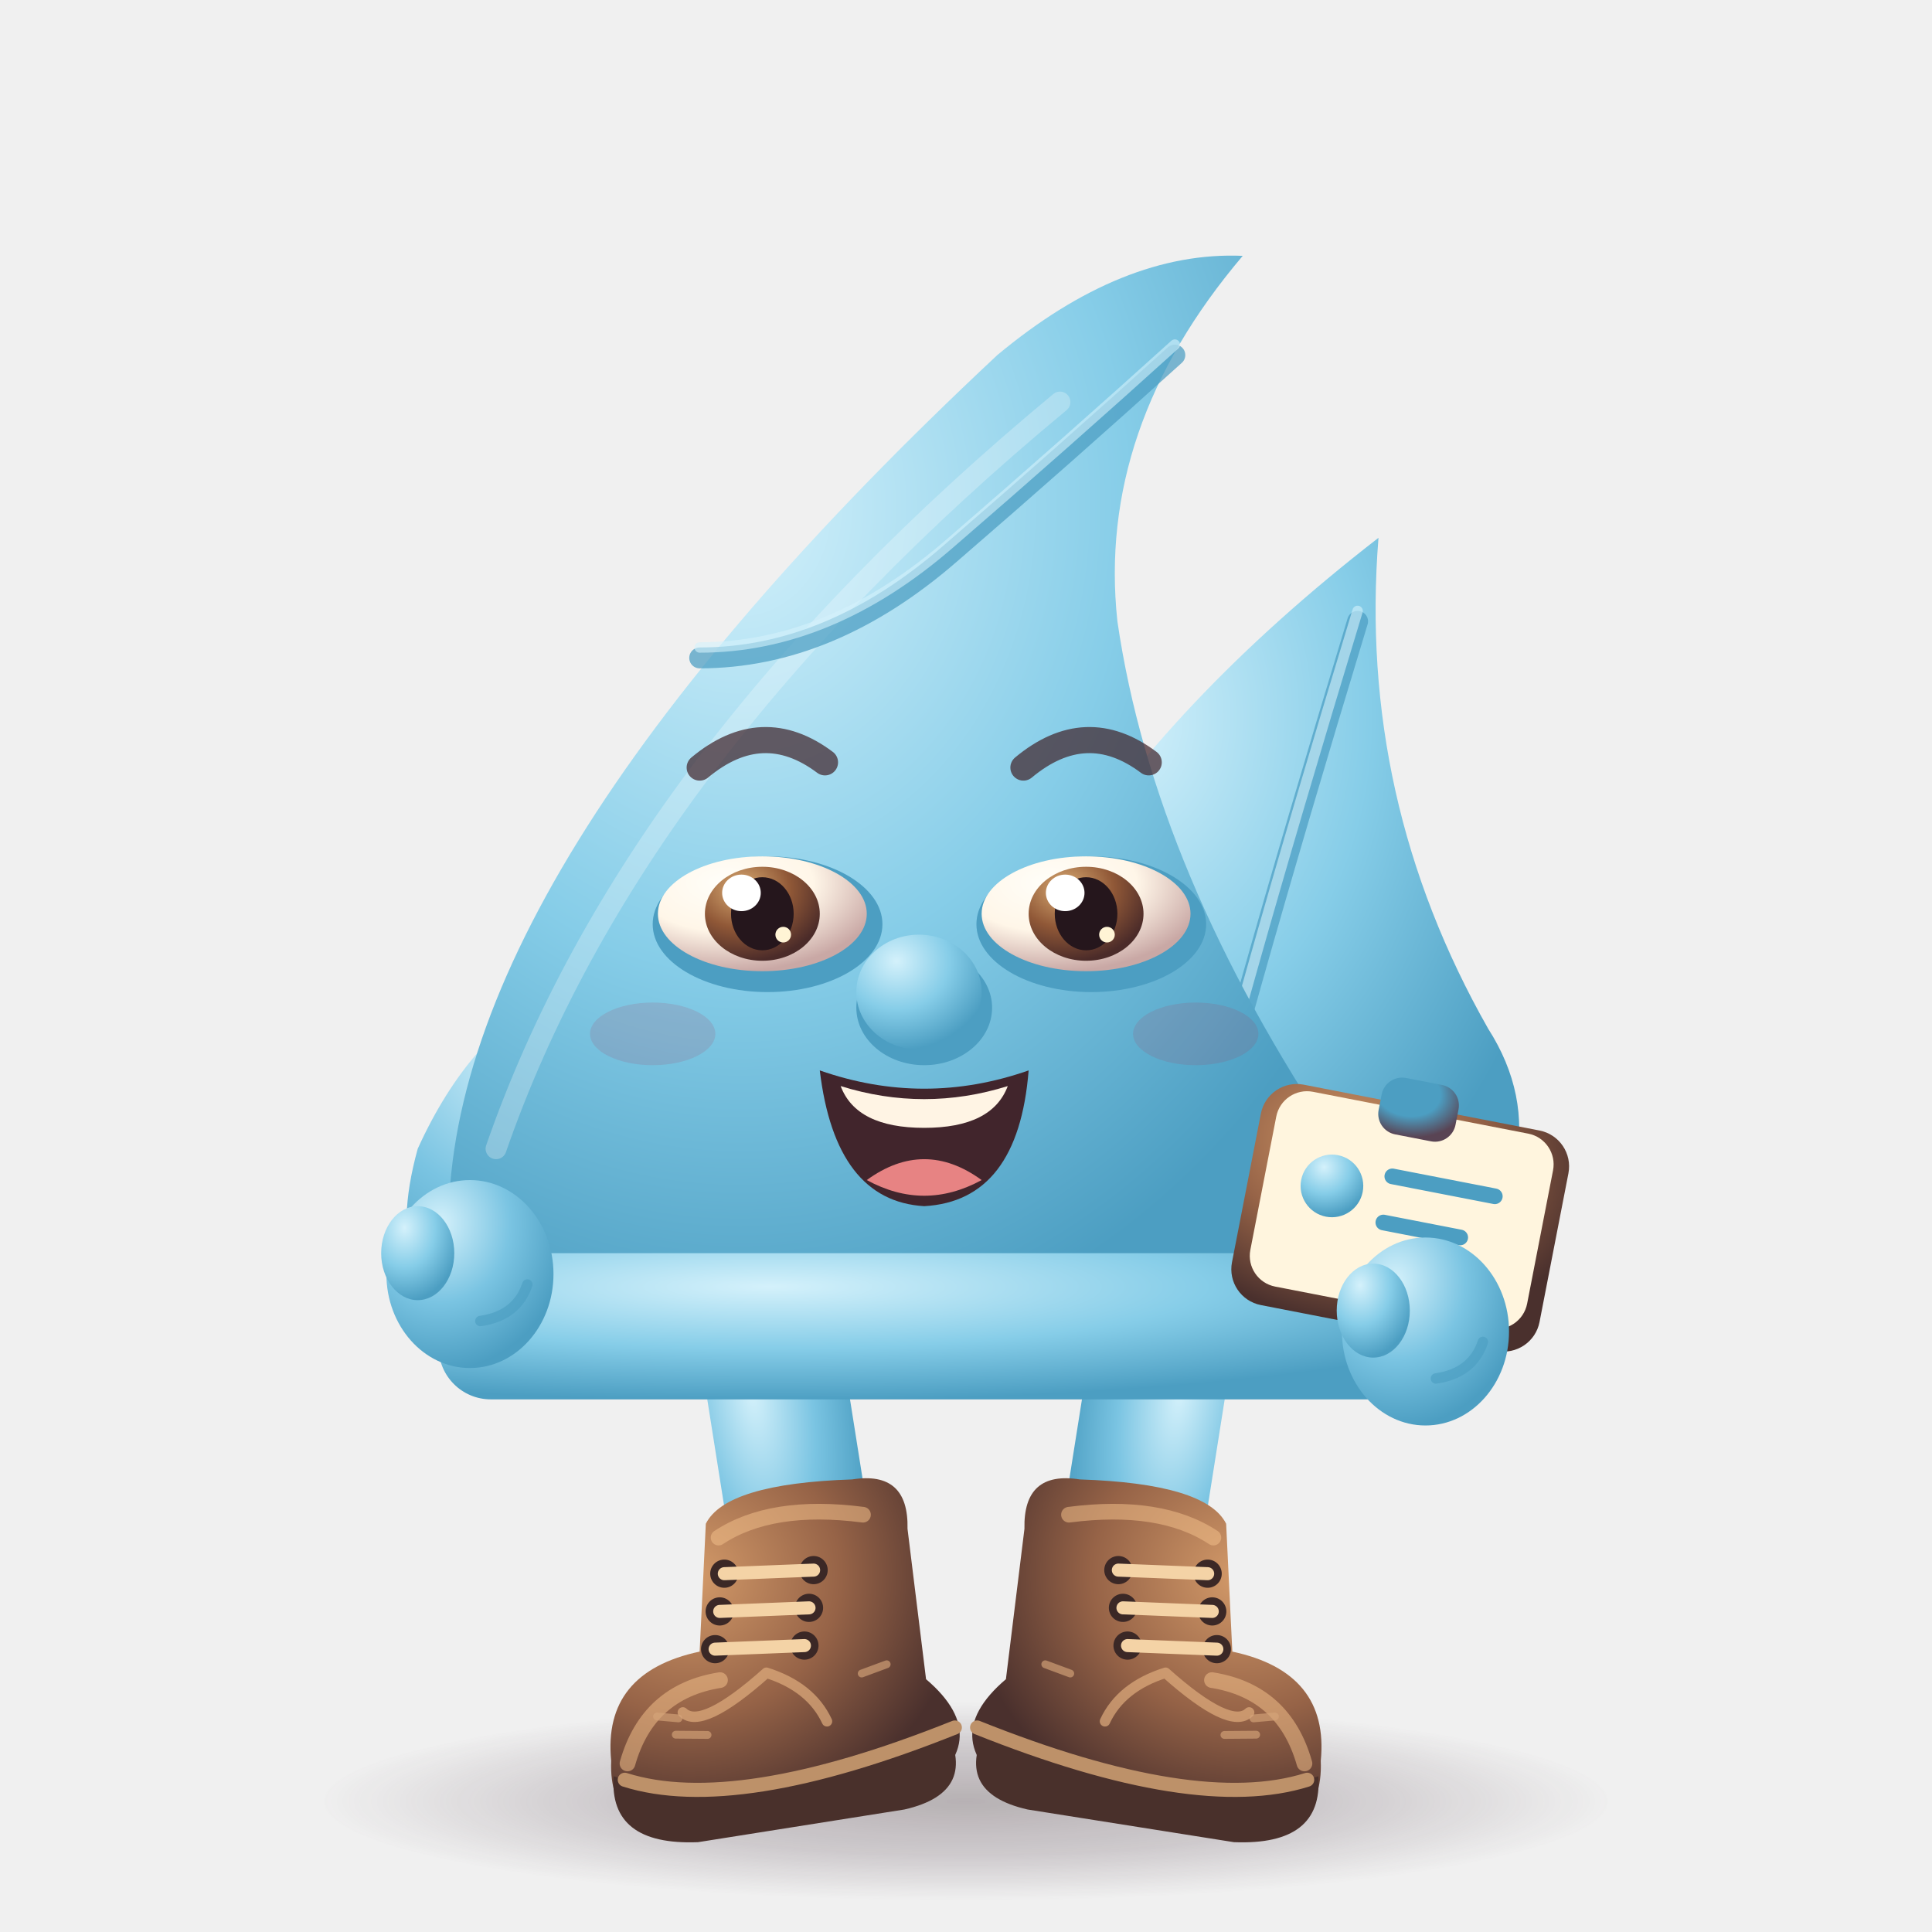
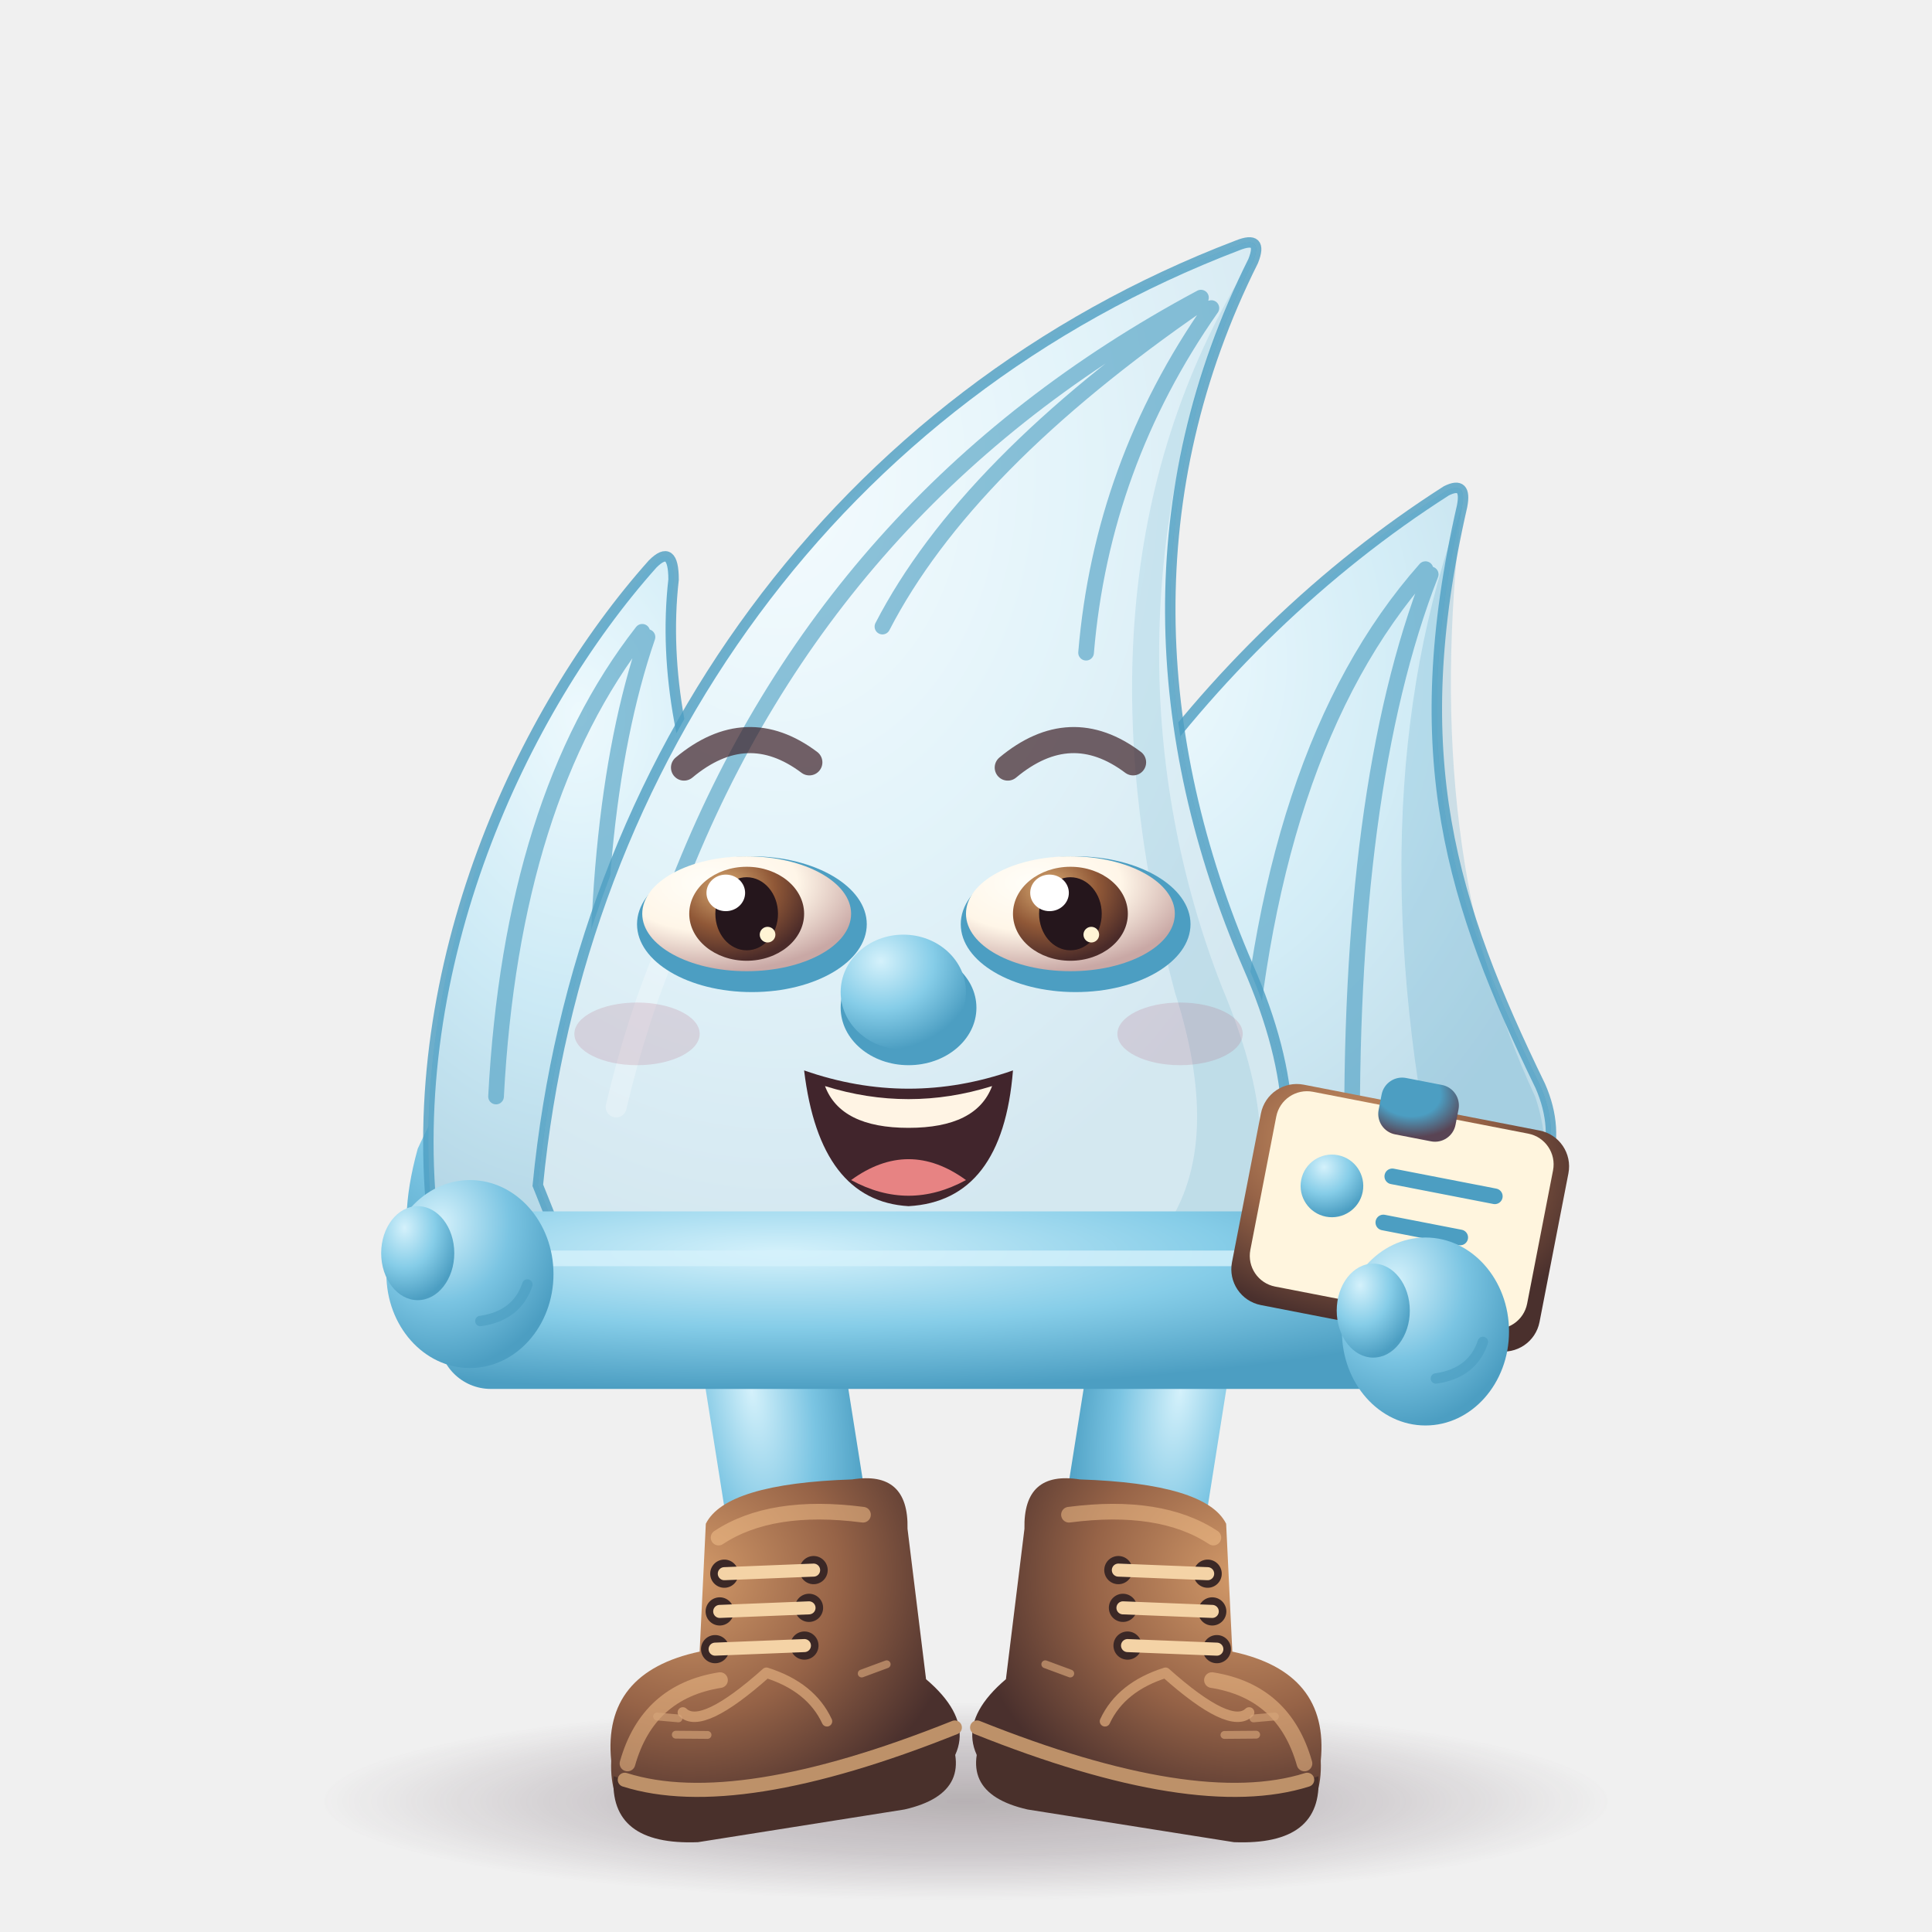
<svg xmlns="http://www.w3.org/2000/svg" viewBox="0 0 64 64" width="160" height="160" role="img" aria-label="Sydney, People, waiting">
  <defs>
    <radialGradient id="sm-sydney-clay" cx="32%" cy="23%" r="78%">
      <stop offset="0" stop-color="#D4F1FB" />
      <stop offset="0.54" stop-color="#86CDE8" />
      <stop offset="1" stop-color="#4C9EC2" />
    </radialGradient>
    <radialGradient id="sm-sydney-arm" cx="32%" cy="23%" r="78%">
      <stop offset="0" stop-color="#D4F1FB" />
      <stop offset="0.54" stop-color="#7AC4E2" />
      <stop offset="1" stop-color="#4C9EC2" />
    </radialGradient>
    <radialGradient id="sm-sydney-recess" cx="32%" cy="23%" r="78%">
      <stop offset="0" stop-color="#4C9EC2" />
      <stop offset="0.54" stop-color="#4C9EC2" />
      <stop offset="1" stop-color="#594454" />
    </radialGradient>
    <radialGradient id="sm-sydney-boot" cx="32%" cy="23%" r="78%">
      <stop offset="0" stop-color="#d39a69" />
      <stop offset="0.54" stop-color="#966347" />
      <stop offset="1" stop-color="#4a302d" />
    </radialGradient>
    <radialGradient id="sm-sydney-wood" cx="32%" cy="23%" r="78%">
      <stop offset="0" stop-color="#ffe0a6" />
      <stop offset="0.54" stop-color="#bb8051" />
      <stop offset="1" stop-color="#774231" />
    </radialGradient>
    <radialGradient id="sm-sydney-gold" cx="32%" cy="23%" r="78%">
      <stop offset="0" stop-color="#fff5bb" />
      <stop offset="0.54" stop-color="#ebba54" />
      <stop offset="1" stop-color="#aa612e" />
    </radialGradient>
    <radialGradient id="sm-sydney-red" cx="32%" cy="23%" r="78%">
      <stop offset="0" stop-color="#ffb3a4" />
      <stop offset="0.54" stop-color="#e47065" />
      <stop offset="1" stop-color="#a53247" />
    </radialGradient>
    <radialGradient id="sm-sydney-white" cx="32%" cy="23%" r="78%">
      <stop offset="0" stop-color="#fffef9" />
      <stop offset="0.54" stop-color="#fff6e8" />
      <stop offset="1" stop-color="#c9a8a5" />
    </radialGradient>
    <radialGradient id="sm-sydney-iris" cx="32%" cy="23%" r="78%">
      <stop offset="0" stop-color="#d9ab73" />
      <stop offset="0.54" stop-color="#905837" />
      <stop offset="1" stop-color="#4b2b29" />
    </radialGradient>
    <radialGradient id="sm-sydney-floor">
      <stop stop-color="#38252e" stop-opacity=".31" />
      <stop offset=".55" stop-color="#483442" stop-opacity=".2" />
      <stop offset="1" stop-color="#483442" stop-opacity="0" />
    </radialGradient>
  </defs>
  <g transform="scale(0.17297) translate(35 0)">
    <ellipse cx="150" cy="345" rx="123" ry="19" fill="url(#sm-sydney-floor)" />
    <g transform="translate(119 302) rotate(-9) scale(1 1)">
      <rect x="-13" y="-53" width="27" height="71" rx="13" fill="url(#sm-sydney-arm)" />
      <path d="M-17-13Q-12-20 12-17Q23-17 21-6L20 23Q32 37 14 45H-27Q-45 44-42 29Q-41 12-22 11Z" fill="url(#sm-sydney-boot)" />
      <path d="M-42 32Q-24 42 22 32Q27 46 12 47H-28Q-45 45-42 32Z" fill="#49302b" />
      <path d="M-40 33Q-20 43 24 33" fill="none" stroke="#bd9169" stroke-width="2.7" stroke-linecap="round" stroke-linejoin="round" />
      <path d="M-39 30Q-33 17-19 17M-15-10Q-4-15 13-10" fill="none" stroke="#f1bd89" stroke-width="3" opacity="0.55" stroke-linecap="round" stroke-linejoin="round" />
      <ellipse cx="-15" cy="-3" rx="2.7" ry="2.7" fill="#3b2826" />
      <ellipse cx="2" cy="-1" rx="2.7" ry="2.7" fill="#3b2826" />
      <path d="M-15 -3l17 2" fill="none" stroke="#f4d3a6" stroke-width="2.5" stroke-linecap="round" stroke-linejoin="round" />
      <ellipse cx="-17" cy="4" rx="2.7" ry="2.7" fill="#3b2826" />
      <ellipse cx="0" cy="6" rx="2.7" ry="2.7" fill="#3b2826" />
      <path d="M-17 4l17 2" fill="none" stroke="#f4d3a6" stroke-width="2.5" stroke-linecap="round" stroke-linejoin="round" />
      <ellipse cx="-19" cy="11" rx="2.7" ry="2.7" fill="#3b2826" />
      <ellipse cx="-2" cy="13" rx="2.7" ry="2.7" fill="#3b2826" />
      <path d="M-19 11l17 2" fill="none" stroke="#f4d3a6" stroke-width="2.5" stroke-linecap="round" stroke-linejoin="round" />
      <path d="M-10 17q-14 9-17 5M-10 17q8 4 10 11" fill="none" stroke="#dfad7d" stroke-width="2" opacity="0.7" stroke-linecap="round" stroke-linejoin="round" />
      <path d="M-29 26l6 1m-9-5l4 1m36-3l5-1" fill="none" stroke="#d5a47a" stroke-width="1.5" opacity="0.65" stroke-linecap="round" stroke-linejoin="round" />
    </g>
    <g transform="translate(181 302) rotate(9) scale(-1 1)">
      <rect x="-13" y="-53" width="27" height="71" rx="13" fill="url(#sm-sydney-arm)" />
      <path d="M-17-13Q-12-20 12-17Q23-17 21-6L20 23Q32 37 14 45H-27Q-45 44-42 29Q-41 12-22 11Z" fill="url(#sm-sydney-boot)" />
      <path d="M-42 32Q-24 42 22 32Q27 46 12 47H-28Q-45 45-42 32Z" fill="#49302b" />
      <path d="M-40 33Q-20 43 24 33" fill="none" stroke="#bd9169" stroke-width="2.7" stroke-linecap="round" stroke-linejoin="round" />
      <path d="M-39 30Q-33 17-19 17M-15-10Q-4-15 13-10" fill="none" stroke="#f1bd89" stroke-width="3" opacity="0.55" stroke-linecap="round" stroke-linejoin="round" />
      <ellipse cx="-15" cy="-3" rx="2.7" ry="2.7" fill="#3b2826" />
      <ellipse cx="2" cy="-1" rx="2.7" ry="2.7" fill="#3b2826" />
      <path d="M-15 -3l17 2" fill="none" stroke="#f4d3a6" stroke-width="2.5" stroke-linecap="round" stroke-linejoin="round" />
      <ellipse cx="-17" cy="4" rx="2.7" ry="2.7" fill="#3b2826" />
      <ellipse cx="0" cy="6" rx="2.7" ry="2.7" fill="#3b2826" />
      <path d="M-17 4l17 2" fill="none" stroke="#f4d3a6" stroke-width="2.5" stroke-linecap="round" stroke-linejoin="round" />
      <ellipse cx="-19" cy="11" rx="2.7" ry="2.7" fill="#3b2826" />
      <ellipse cx="-2" cy="13" rx="2.7" ry="2.7" fill="#3b2826" />
      <path d="M-19 11l17 2" fill="none" stroke="#f4d3a6" stroke-width="2.5" stroke-linecap="round" stroke-linejoin="round" />
      <path d="M-10 17q-14 9-17 5M-10 17q8 4 10 11" fill="none" stroke="#dfad7d" stroke-width="2" opacity="0.7" stroke-linecap="round" stroke-linejoin="round" />
      <path d="M-29 26l6 1m-9-5l4 1m36-3l5-1" fill="none" stroke="#d5a47a" stroke-width="1.5" opacity="0.65" stroke-linecap="round" stroke-linejoin="round" />
    </g>
    <path d="M111 187Q65 176 45 220Q37 249 59 254Q76 247 76 225L110 211Z" fill="url(#sm-sydney-arm)" />
    <path d="M207 183Q238 183 250 242L232 257Q219 209 204 222Z" fill="url(#sm-sydney-arm)" />
-     <path d="M145 237Q149 165 229 103Q225 153 250 197Q266 222 239 251Z" fill="url(#sm-sydney-clay)" />
-     <path d="M225 119Q201 198 192 236" fill="none" stroke="#4C9EC2" stroke-width="4" opacity="0.73" stroke-linecap="round" stroke-linejoin="round" />
-     <g transform="translate(0 -2)">
-       <path d="M225 119Q201 198 192 236" fill="none" stroke="#D4F1FB" stroke-width="2" opacity="0.6" stroke-linecap="round" stroke-linejoin="round" />
-     </g>
-     <path d="M51 238Q48 169 156 68Q180 48 203 49Q175 82 179 119Q186 167 221 219Q235 246 209 259H75Q56 256 51 238Z" fill="url(#sm-sydney-clay)" />
-     <path d="M60 220Q86 145 168 77" fill="none" stroke="white" stroke-width="4" opacity="0.26" stroke-linecap="round" stroke-linejoin="round" />
-     <path d="M99 126Q124 126 147 106Q169 87 190 68" fill="none" stroke="#4C9EC2" stroke-width="4" opacity="0.73" stroke-linecap="round" stroke-linejoin="round" />
-     <g transform="translate(0 -2)">
-       <path d="M99 126Q124 126 147 106Q169 87 190 68" fill="none" stroke="#D4F1FB" stroke-width="2" opacity="0.6" stroke-linecap="round" stroke-linejoin="round" />
-     </g>
-     <rect x="49" y="240" width="198" height="28" rx="10" fill="url(#sm-sydney-clay)" />
+     <path d="M48 235C42 185 65 136 90 108Q94 104 94 111C90 146 109 186 137 217L134 238Z" fill="url(#sm-sydney-clay)" />
+     <path d="M48 235C42 185 65 136 90 108Q94 104 94 111C90 146 109 186 137 217L134 238Z" fill="white" fill-opacity="0.58" stroke="#4C9EC2" stroke-opacity=".8" stroke-width="2" />
+     <path d="M88 121Q63 153 60 210M89 122Q77 157 80 217" fill="none" stroke="#4C9EC2" stroke-width="3" opacity="0.62" stroke-linecap="round" stroke-linejoin="round" />
+     <path d="M147 231C157 176 195 124 242 94Q246 92 245 97C234 145 243 173 260 208Q267 224 250 238Z" fill="url(#sm-sydney-clay)" />
+     <path d="M147 231C157 176 195 124 242 94Q246 92 245 97C234 145 243 173 260 208Q267 224 250 238Z" fill="white" fill-opacity="0.64" stroke="#4C9EC2" stroke-opacity=".8" stroke-width="2" />
+     <path d="M245 97Q224 154 241 231L251 237Q265 228 259 210Q237 163 245 97Z" fill="#4C9EC2" opacity=".22" />
+     <path d="M238 109Q207 144 203 215M239 110Q223 151 224 223" fill="none" stroke="#4C9EC2" stroke-width="3" opacity="0.62" stroke-linecap="round" stroke-linejoin="round" />
+     <path d="M68 227C76 145 126 76 202 47Q207 45 205 50C183 94 185 141 204 185Q218 217 206 237H72Z" fill="url(#sm-sydney-clay)" />
+     <path d="M68 227C76 145 126 76 202 47Q207 45 205 50C183 94 185 141 204 185Q218 217 206 237H72Z" fill="white" fill-opacity="0.76" stroke="#4C9EC2" stroke-opacity=".8" stroke-width="2" />
+     <path d="M202 54C182 100 183 148 199 189Q212 220 202 234H189Q199 218 190 190C178 145 177 97 202 54Z" fill="#4C9EC2" opacity=".16" />
+     <path d="M195 57Q124 95 95 169M195 58Q150 89 134 120M197 59Q176 89 173 125" fill="none" stroke="#4C9EC2" stroke-width="3" opacity="0.62" stroke-linecap="round" stroke-linejoin="round" />
+     <path d="M83 212Q87 195 93 181" fill="none" stroke="white" stroke-width="4" opacity="0.26" stroke-linecap="round" stroke-linejoin="round" />
+     <rect x="49" y="232" width="203" height="34" rx="10" fill="url(#sm-sydney-clay)" />
+     <path d="M61 241H239" fill="none" stroke="#D4F1FB" stroke-width="3" opacity="0.8" stroke-linecap="round" stroke-linejoin="round" />
    <ellipse cx="55" cy="244" rx="16" ry="18" fill="url(#sm-sydney-arm)" />
    <ellipse cx="45" cy="240" rx="7" ry="9" fill="url(#sm-sydney-clay)" />
    <path d="M57 253q7 -1 9 -7" fill="none" stroke="#4C9EC2" stroke-width="2" opacity="0.65" stroke-linecap="round" stroke-linejoin="round" />
-     <g transform="translate(142 175)">
+     <g transform="translate(139 175)">
      <ellipse cx="-52" cy="23" rx="12" ry="6" fill="#a63655" opacity=".15" />
      <ellipse cx="52" cy="23" rx="12" ry="6" fill="#a63655" opacity=".15" />
      <g class="sm-blink">
        <g transform="translate(-31 0)">
          <path d="M-12 -28Q0 -38 12 -29" fill="none" stroke="#41252C" stroke-width="5" opacity="0.72" stroke-linecap="round" stroke-linejoin="round" />
          <ellipse cx="1" cy="2" rx="22" ry="13" fill="#4C9EC2" />
          <ellipse cx="0" cy="0" rx="20" ry="11" fill="url(#sm-sydney-white)" />
          <ellipse cx="0" cy="0" rx="11" ry="9" fill="url(#sm-sydney-iris)" />
          <ellipse cx="0" cy="0" rx="6" ry="7" fill="#25161c" />
          <ellipse cx="-4" cy="-4" rx="3.7" ry="3.5" fill="white" />
          <ellipse cx="4" cy="4" rx="1.5" ry="1.5" fill="#fff4d5" />
        </g>
        <g transform="translate(31 0)">
          <path d="M-12 -28Q0 -38 12 -29" fill="none" stroke="#41252C" stroke-width="5" opacity="0.72" stroke-linecap="round" stroke-linejoin="round" />
          <ellipse cx="1" cy="2" rx="22" ry="13" fill="#4C9EC2" />
          <ellipse cx="0" cy="0" rx="20" ry="11" fill="url(#sm-sydney-white)" />
          <ellipse cx="0" cy="0" rx="11" ry="9" fill="url(#sm-sydney-iris)" />
          <ellipse cx="0" cy="0" rx="6" ry="7" fill="#25161c" />
          <ellipse cx="-4" cy="-4" rx="3.7" ry="3.5" fill="white" />
          <ellipse cx="4" cy="4" rx="1.5" ry="1.5" fill="#fff4d5" />
        </g>
      </g>
      <ellipse cx="0" cy="18" rx="13" ry="11" fill="#4C9EC2" />
      <ellipse cx="-1" cy="15" rx="12" ry="11" fill="url(#sm-sydney-clay)" />
      <path d="M-20 30Q0 37 20 30Q18 55 0 56Q-17 55-20 30Z" fill="#41252C" />
      <path d="M-16 33Q0 38 16 33Q13 41 0 41Q-13 41-16 33Z" fill="#fff4e4" />
      <path d="M-11 51Q0 43 11 51Q0 57-11 51Z" fill="#e78383" />
    </g>
    <g transform="rotate(11 235 229)">
      <rect x="204" y="212" width="60" height="43" rx="7" fill="url(#sm-sydney-boot)" />
      <rect x="207" y="213" width="54" height="38" rx="6" fill="#fff5de" />
      <rect x="226" y="207" width="15" height="11" rx="4" fill="url(#sm-sydney-recess)" />
      <ellipse cx="220" cy="230" rx="6" ry="6" fill="url(#sm-sydney-clay)" />
      <path d="M231 226H251M231 235H246" fill="none" stroke="#4C9EC2" stroke-width="3" stroke-linecap="round" stroke-linejoin="round" />
    </g>
    <ellipse cx="238" cy="255" rx="16" ry="18" fill="url(#sm-sydney-arm)" />
    <ellipse cx="228" cy="251" rx="7" ry="9" fill="url(#sm-sydney-clay)" />
    <path d="M240 264q7 -1 9 -7" fill="none" stroke="#4C9EC2" stroke-width="2" opacity="0.65" stroke-linecap="round" stroke-linejoin="round" />
  </g>
</svg>
